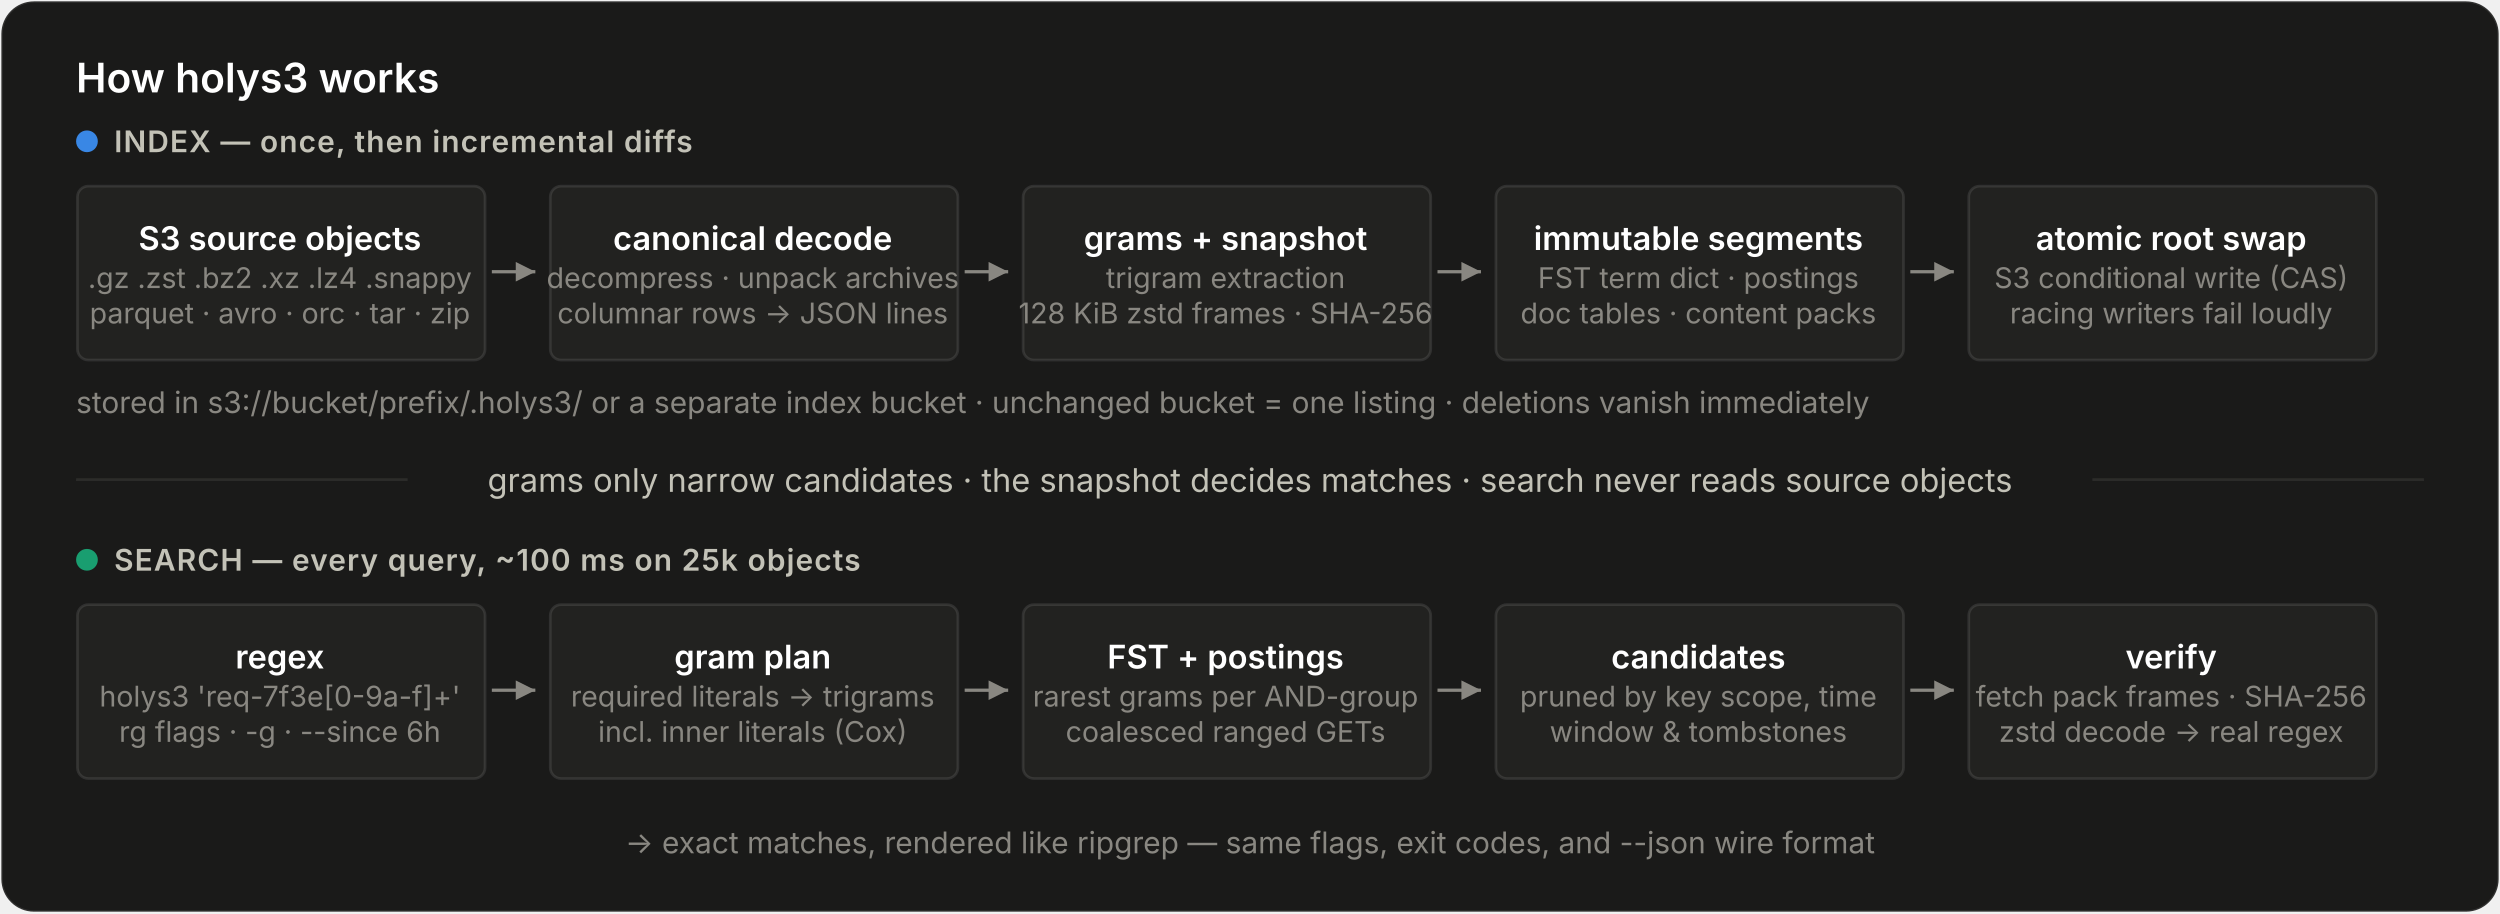
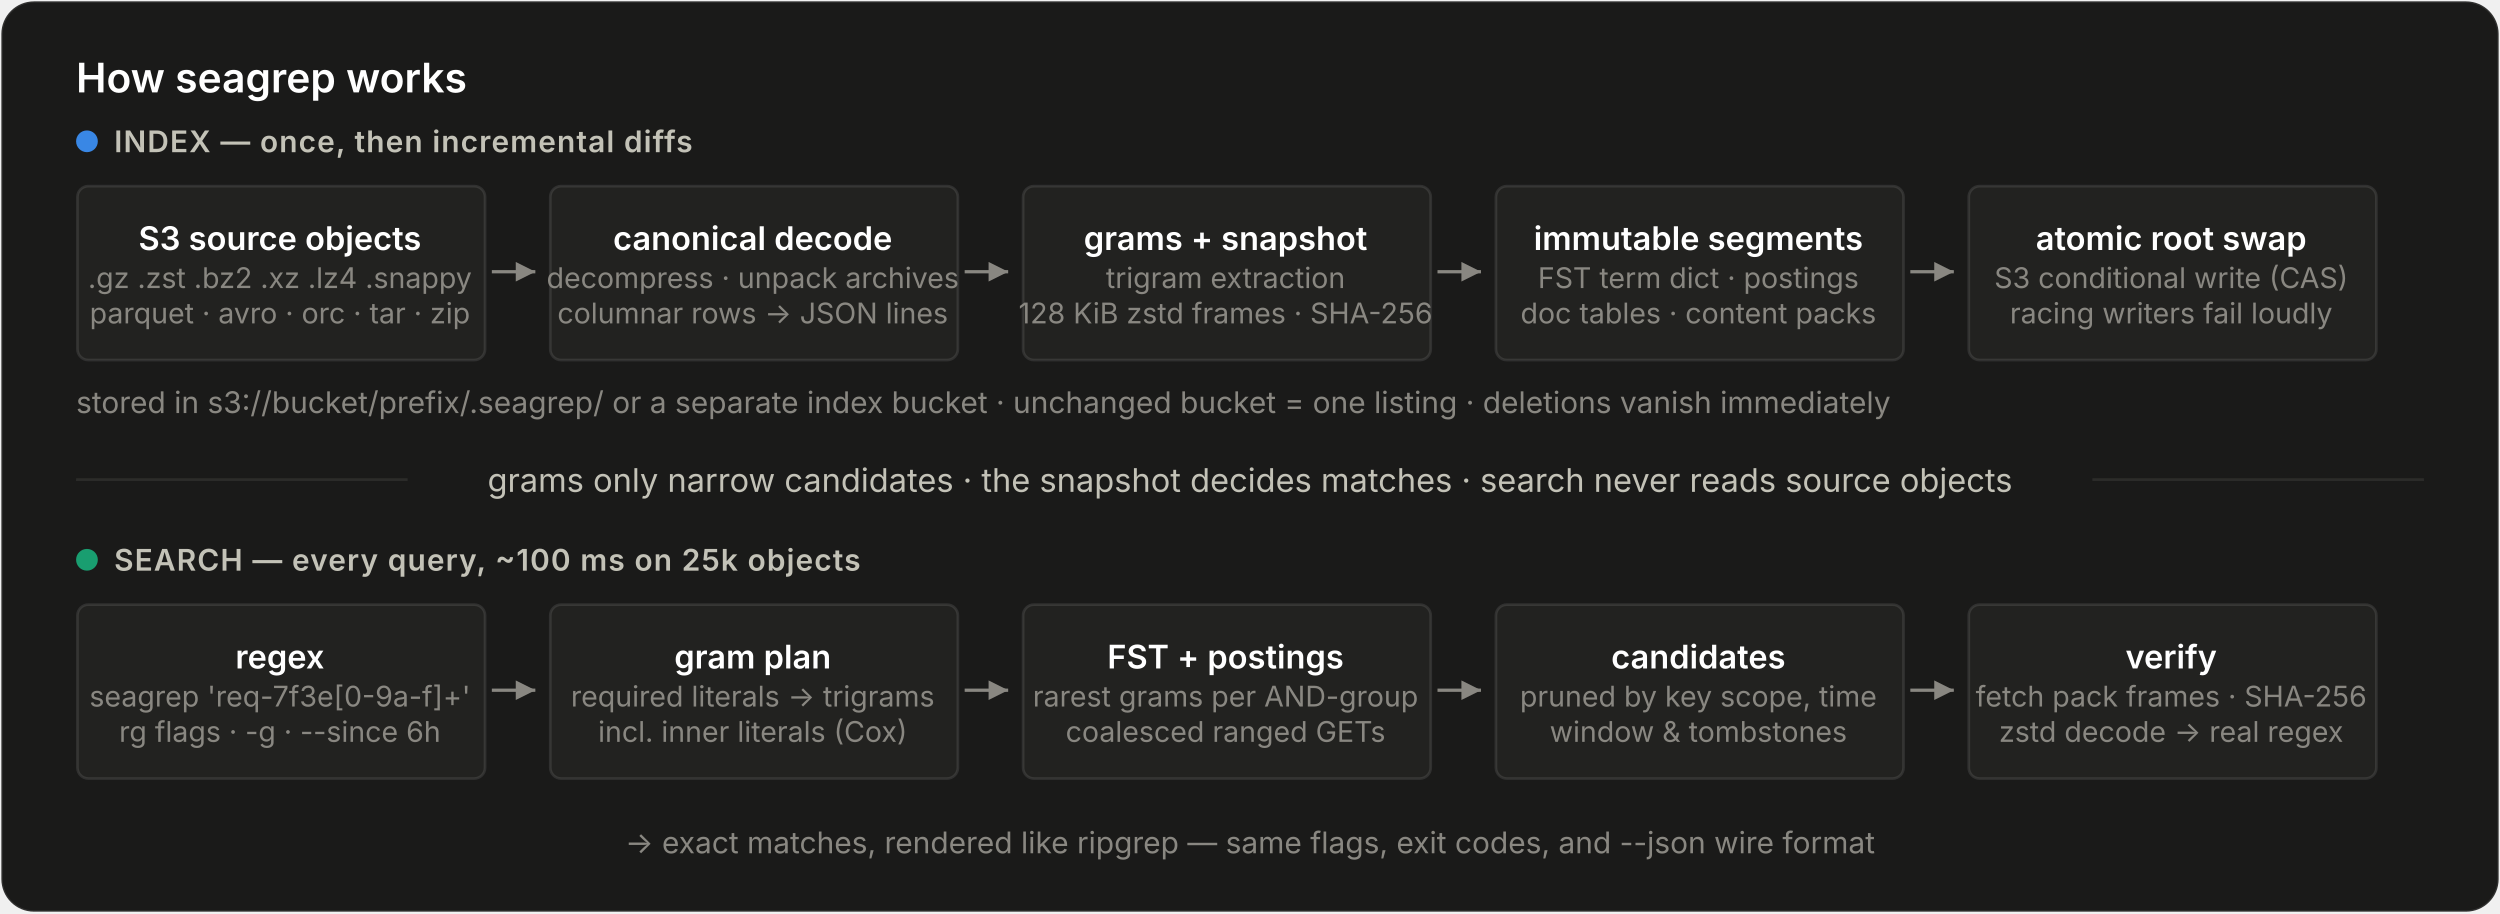
- <svg xmlns="http://www.w3.org/2000/svg" viewBox="0 0 920 336" width="920" height="336" role="img" aria-label="How holys3 works: index pipeline builds a trigram index and content snapshot in S3; search plans grams, fetches posting and pack ranges, and verifies with a real regex">
+ <svg xmlns="http://www.w3.org/2000/svg" viewBox="0 0 920 336" width="920" height="336" role="img" aria-label="How seagrep works: index pipeline builds a trigram index and content snapshot in S3; search plans grams, fetches posting and pack ranges, and verifies with a real regex">
  <style>
text{font-family:system-ui,-apple-system,'Segoe UI',sans-serif}
.title{font-size:15px;font-weight:600;fill:#ffffff}
.chip{font-size:11px;font-weight:600;letter-spacing:0.4px;fill:#c3c2b7}
.bt{font-size:12px;font-weight:600;fill:#ffffff}
.bs{font-size:10.5px;fill:#898781}
.note{font-size:11px;fill:#898781}
.mid{font-size:12px;fill:#c3c2b7}
.box{fill:#222220;stroke:rgba(255,255,255,0.10)}
.card{fill:#1a1a19;stroke:rgba(255,255,255,0.10)}
.arrow{stroke:#898781;stroke-width:1.2}
.rule{stroke:#2c2c2a;stroke-width:1}
</style>
  <defs>
    <marker id="ah" markerWidth="8" markerHeight="8" refX="6" refY="3" orient="auto">
      <path d="M0 0 L6 3 L0 6 z" fill="#898781" />
    </marker>
  </defs>
  <rect class="card" x="0.5" y="0.5" width="919" height="335" rx="12" />
-   <text class="title" x="28" y="34">How holys3 works</text>
+   <text class="title" x="28" y="34">How seagrep works</text>
  <circle cx="32" cy="52" r="4" fill="#3987e5" />
  <text class="chip" x="42" y="56">INDEX — once, then incremental diffs</text>
  <rect class="box" x="28.5" y="68.5" width="150" height="64" rx="4" />
  <text class="bt" x="103" y="92" text-anchor="middle">S3 source objects</text>
  <text class="bs" x="103" y="106" text-anchor="middle">.gz .zst .bz2 .xz .lz4 .snappy</text>
  <text class="bs" x="103" y="119" text-anchor="middle">parquet · avro · orc · tar · zip</text>
  <rect class="box" x="202.5" y="68.5" width="150" height="64" rx="4" />
  <text class="bt" x="277" y="92" text-anchor="middle">canonical decode</text>
  <text class="bs" x="277" y="106" text-anchor="middle">decompress · unpack archives</text>
  <text class="bs" x="277" y="119" text-anchor="middle">columnar rows → JSON lines</text>
  <rect class="box" x="376.5" y="68.5" width="150" height="64" rx="4" />
  <text class="bt" x="451" y="92" text-anchor="middle">grams + snapshot</text>
  <text class="bs" x="451" y="106" text-anchor="middle">trigram extraction</text>
  <text class="bs" x="451" y="119" text-anchor="middle">128 KiB zstd frames · SHA-256</text>
  <rect class="box" x="550.5" y="68.5" width="150" height="64" rx="4" />
  <text class="bt" x="625" y="92" text-anchor="middle">immutable segments</text>
  <text class="bs" x="625" y="106" text-anchor="middle">FST term dict · postings</text>
  <text class="bs" x="625" y="119" text-anchor="middle">doc tables · content packs</text>
  <rect class="box" x="724.5" y="68.5" width="150" height="64" rx="4" />
  <text class="bt" x="799" y="92" text-anchor="middle">atomic root swap</text>
  <text class="bs" x="799" y="106" text-anchor="middle">S3 conditional write (CAS)</text>
  <text class="bs" x="799" y="119" text-anchor="middle">racing writers fail loudly</text>
  <line class="arrow" x1="181" y1="100" x2="197" y2="100" marker-end="url(#ah)" />
  <line class="arrow" x1="355" y1="100" x2="371" y2="100" marker-end="url(#ah)" />
  <line class="arrow" x1="529" y1="100" x2="545" y2="100" marker-end="url(#ah)" />
  <line class="arrow" x1="703" y1="100" x2="719" y2="100" marker-end="url(#ah)" />
-   <text class="note" x="28" y="152">stored in s3://bucket/prefix/.holys3/ or a separate index bucket · unchanged bucket = one listing · deletions vanish immediately</text>
+   <text class="note" x="28" y="152">stored in s3://bucket/prefix/.seagrep/ or a separate index bucket · unchanged bucket = one listing · deletions vanish immediately</text>
  <line class="rule" x1="28" y1="176.5" x2="150" y2="176.5" />
  <text class="mid" x="460" y="181" text-anchor="middle">grams only narrow candidates · the snapshot decides matches · search never reads source objects</text>
  <line class="rule" x1="770" y1="176.5" x2="892" y2="176.5" />
  <circle cx="32" cy="206" r="4" fill="#199e70" />
  <text class="chip" x="42" y="210">SEARCH — every query, ~100 ms on 25k objects</text>
  <rect class="box" x="28.5" y="222.5" width="150" height="64" rx="4" />
  <text class="bt" x="103" y="246" text-anchor="middle">regex</text>
-   <text class="bs" x="103" y="260" text-anchor="middle">holys3 'req-7f3e[0-9a-f]+'</text>
+   <text class="bs" x="103" y="260" text-anchor="middle">seagrep 'req-7f3e[0-9a-f]+'</text>
  <text class="bs" x="103" y="273" text-anchor="middle">rg flags · -g · --since 6h</text>
  <rect class="box" x="202.5" y="222.5" width="150" height="64" rx="4" />
  <text class="bt" x="277" y="246" text-anchor="middle">gram plan</text>
  <text class="bs" x="277" y="260" text-anchor="middle">required literals → trigrams</text>
  <text class="bs" x="277" y="273" text-anchor="middle">incl. inner literals (Cox)</text>
  <rect class="box" x="376.5" y="222.5" width="150" height="64" rx="4" />
  <text class="bt" x="451" y="246" text-anchor="middle">FST + postings</text>
  <text class="bs" x="451" y="260" text-anchor="middle">rarest grams per AND-group</text>
  <text class="bs" x="451" y="273" text-anchor="middle">coalesced ranged GETs</text>
  <rect class="box" x="550.5" y="222.5" width="150" height="64" rx="4" />
  <text class="bt" x="625" y="246" text-anchor="middle">candidates</text>
  <text class="bs" x="625" y="260" text-anchor="middle">pruned by key scope, time</text>
  <text class="bs" x="625" y="273" text-anchor="middle">window &amp; tombstones</text>
  <rect class="box" x="724.5" y="222.5" width="150" height="64" rx="4" />
  <text class="bt" x="799" y="246" text-anchor="middle">verify</text>
  <text class="bs" x="799" y="260" text-anchor="middle">fetch pack frames · SHA-256</text>
  <text class="bs" x="799" y="273" text-anchor="middle">zstd decode → real regex</text>
  <line class="arrow" x1="181" y1="254" x2="197" y2="254" marker-end="url(#ah)" />
  <line class="arrow" x1="355" y1="254" x2="371" y2="254" marker-end="url(#ah)" />
  <line class="arrow" x1="529" y1="254" x2="545" y2="254" marker-end="url(#ah)" />
  <line class="arrow" x1="703" y1="254" x2="719" y2="254" marker-end="url(#ah)" />
  <text class="note" x="460" y="314" text-anchor="middle">→ exact matches, rendered like ripgrep — same flags, exit codes, and --json wire format</text>
</svg>
